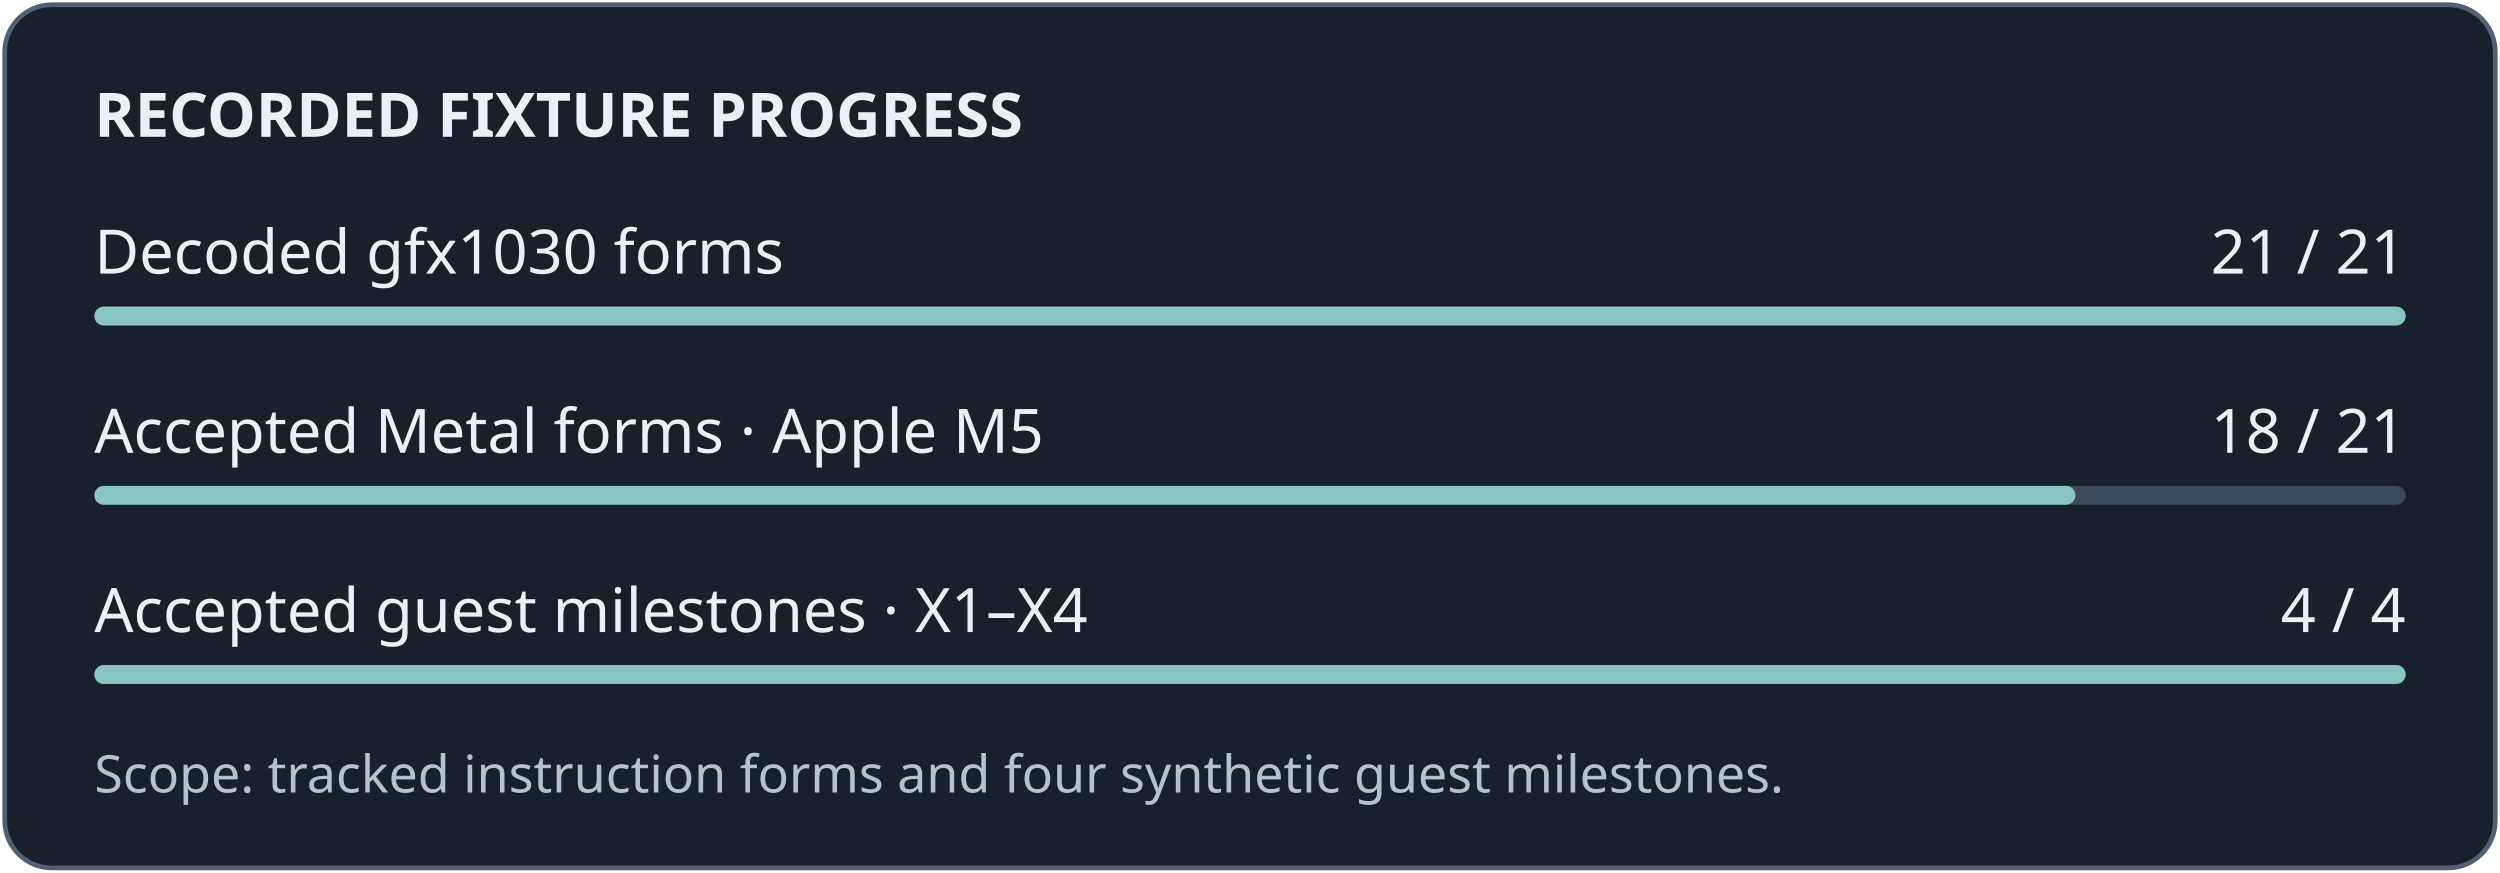
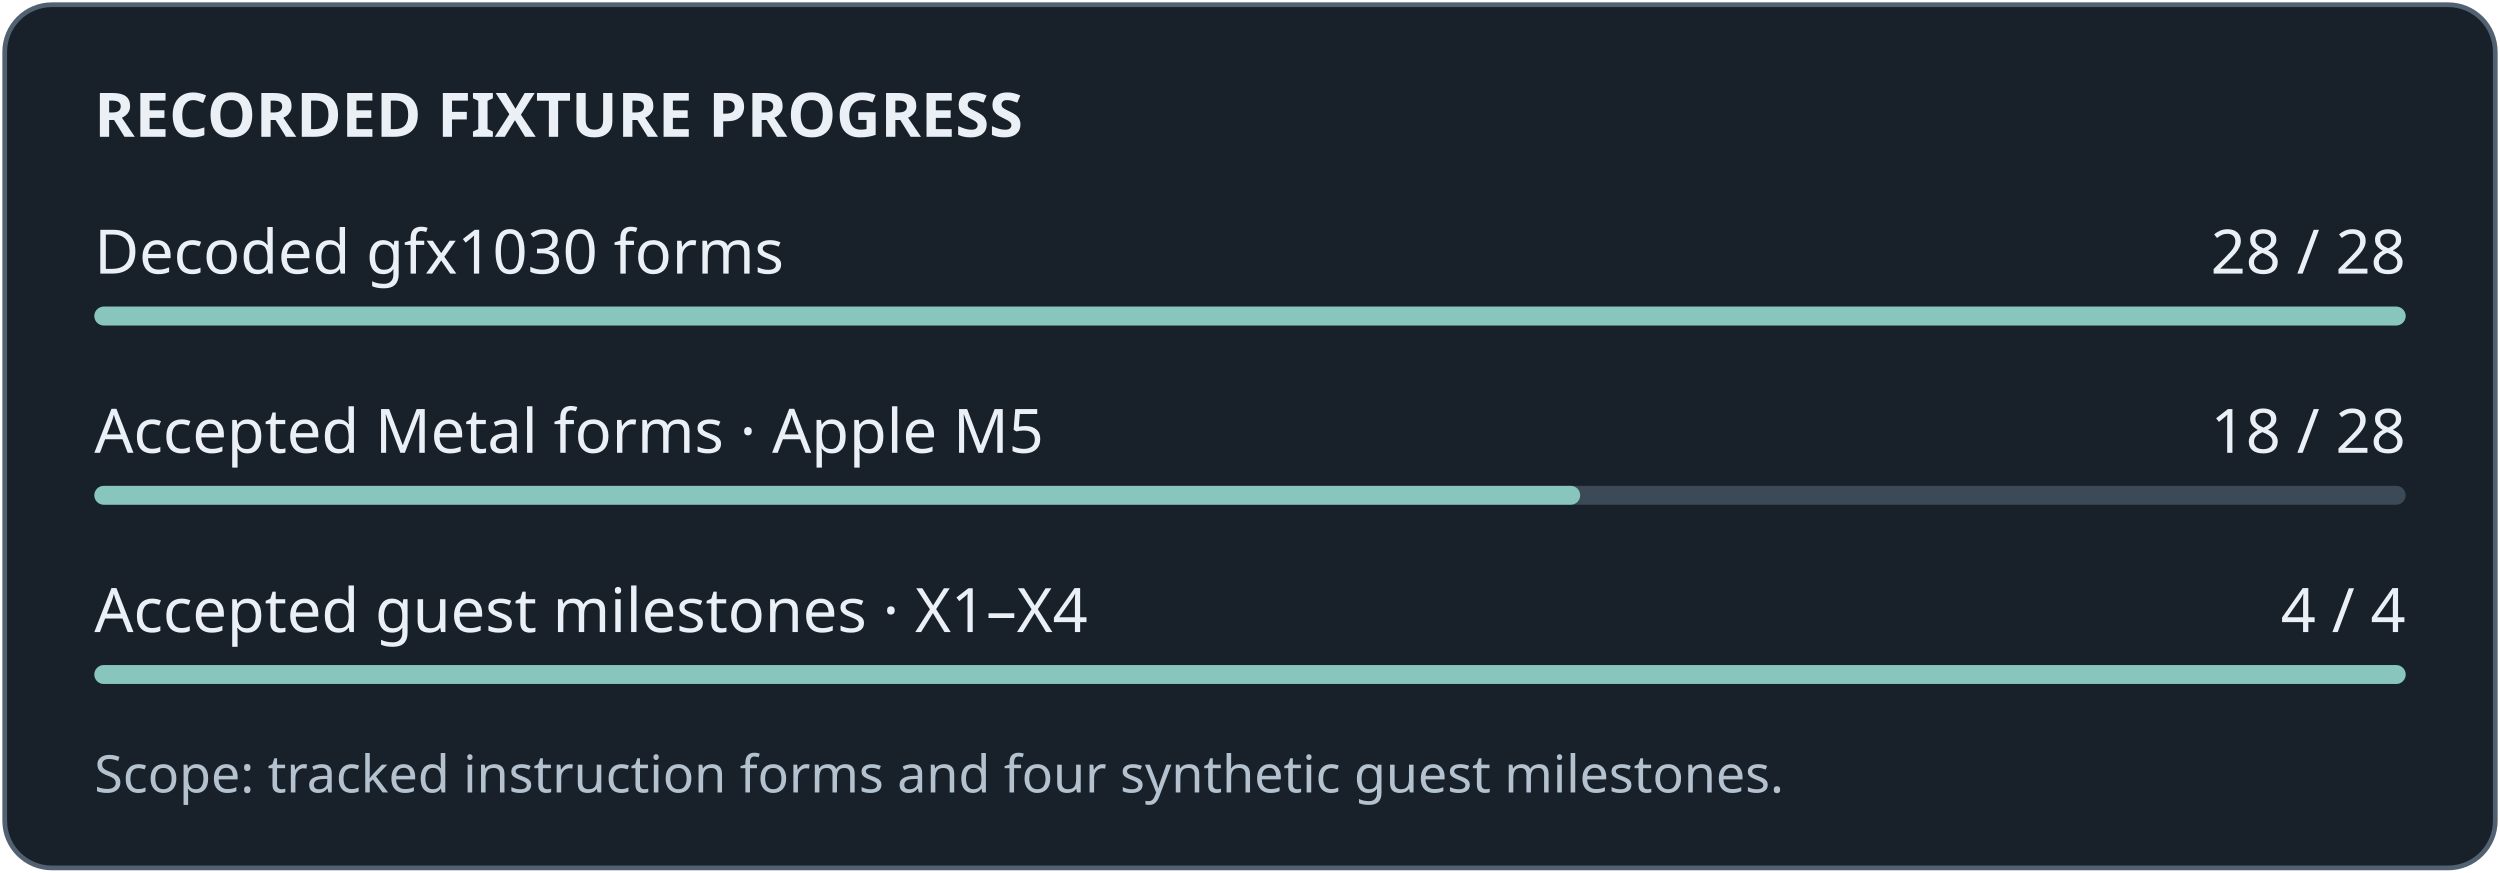
<svg xmlns="http://www.w3.org/2000/svg" width="530" height="185" viewBox="0 0 530 185" role="img" aria-labelledby="title description">
  <rect x="1" y="1" width="528" height="183" rx="10" fill="#18212a" stroke="#516171" />
  <g font-family="system-ui,sans-serif" fill="#eaf0f5">
    <text x="20" y="29" font-size="13" font-weight="700">RECORDED FIXTURE PROGRESS</text>
    <text x="20" y="58" font-size="13">Decoded gfx1030 forms</text>
-     <text x="510" y="58" font-size="13" text-anchor="end">21 / 21</text>
+     <text x="510" y="58" font-size="13" text-anchor="end">28 / 28</text>
    <rect x="20" y="65" width="490" height="4" rx="2" fill="#3c4a58" />
    <rect x="20" y="65" width="490.00" height="4" rx="2" fill="#88c6bd" />
    <text x="20" y="96" font-size="13">Accepted Metal forms · Apple M5</text>
-     <text x="510" y="96" font-size="13" text-anchor="end">18 / 21</text>
+     <text x="510" y="96" font-size="13" text-anchor="end">18 / 28</text>
    <rect x="20" y="103" width="490" height="4" rx="2" fill="#3c4a58" />
-     <rect x="20" y="103" width="420.00" height="4" rx="2" fill="#88c6bd" />
+     <rect x="20" y="103" width="315.00" height="4" rx="2" fill="#88c6bd" />
    <text x="20" y="134" font-size="13">Accepted guest milestones · X1–X4</text>
    <text x="510" y="134" font-size="13" text-anchor="end">4 / 4</text>
    <rect x="20" y="141" width="490" height="4" rx="2" fill="#3c4a58" />
    <rect x="20" y="141" width="490.00" height="4" rx="2" fill="#88c6bd" />
    <text x="20" y="168" font-size="11" fill="#b4c2d0">Scope: tracked instruction forms and four synthetic guest milestones.</text>
  </g>
</svg>
